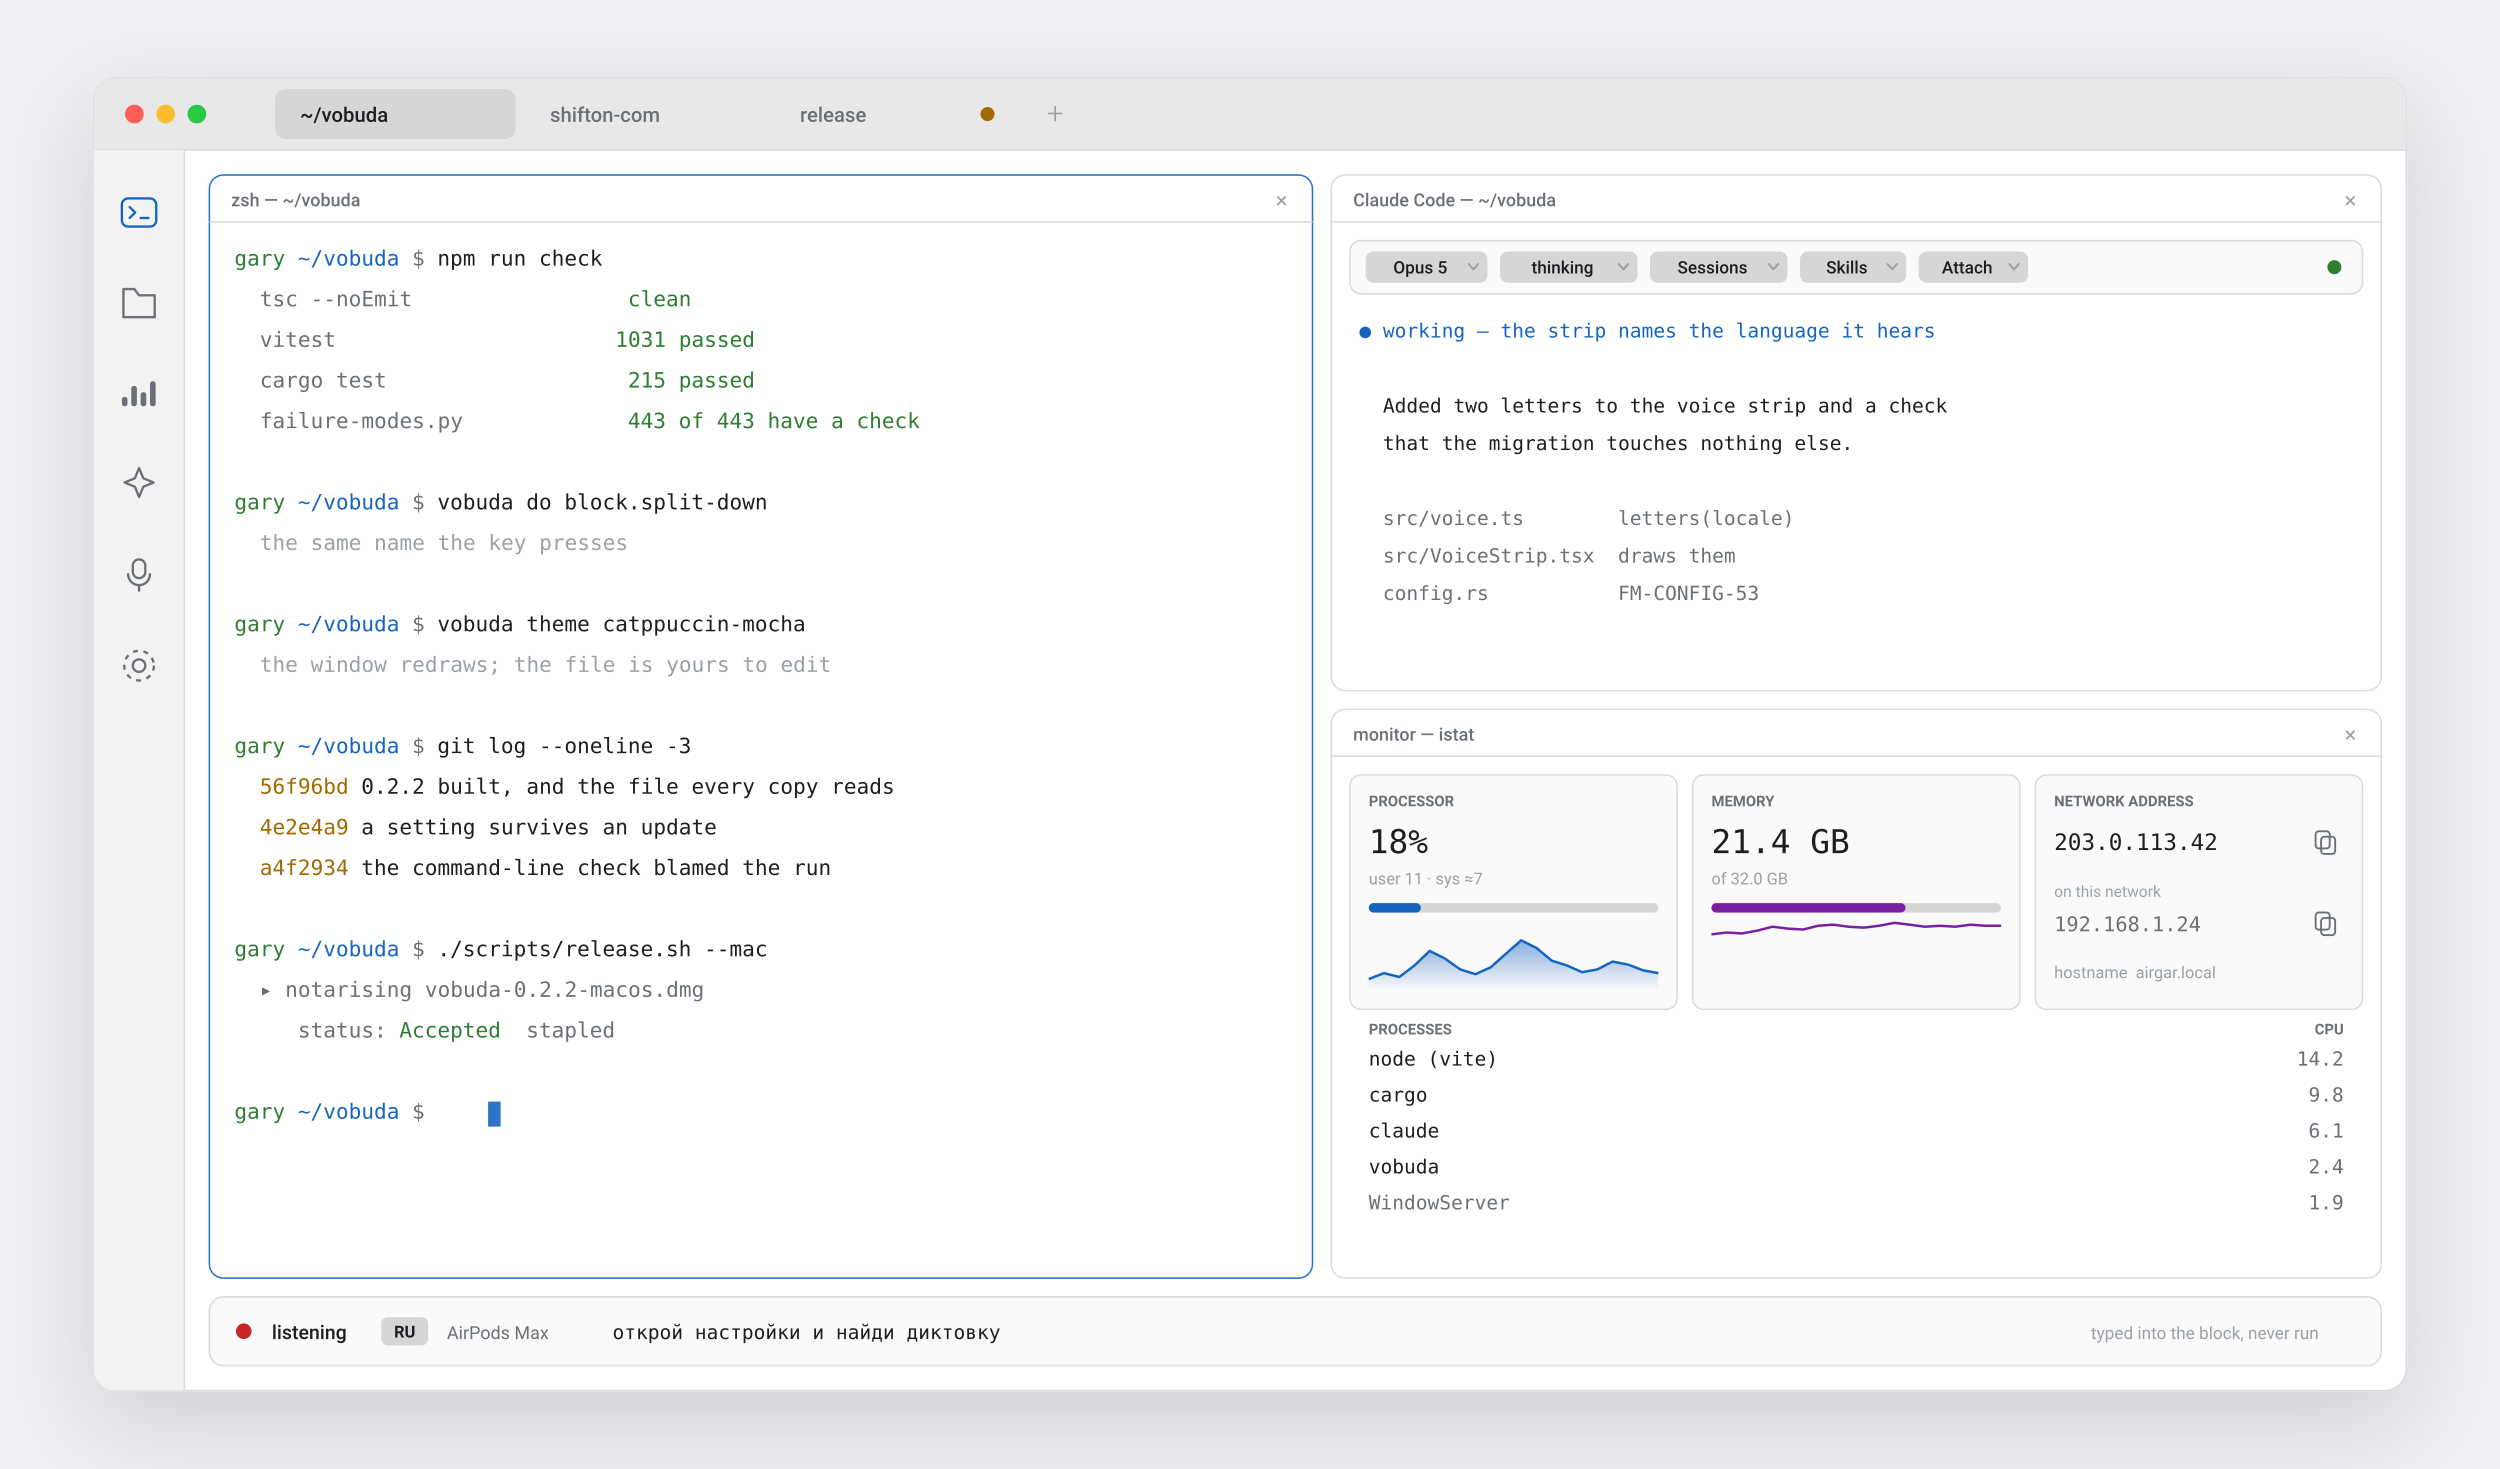
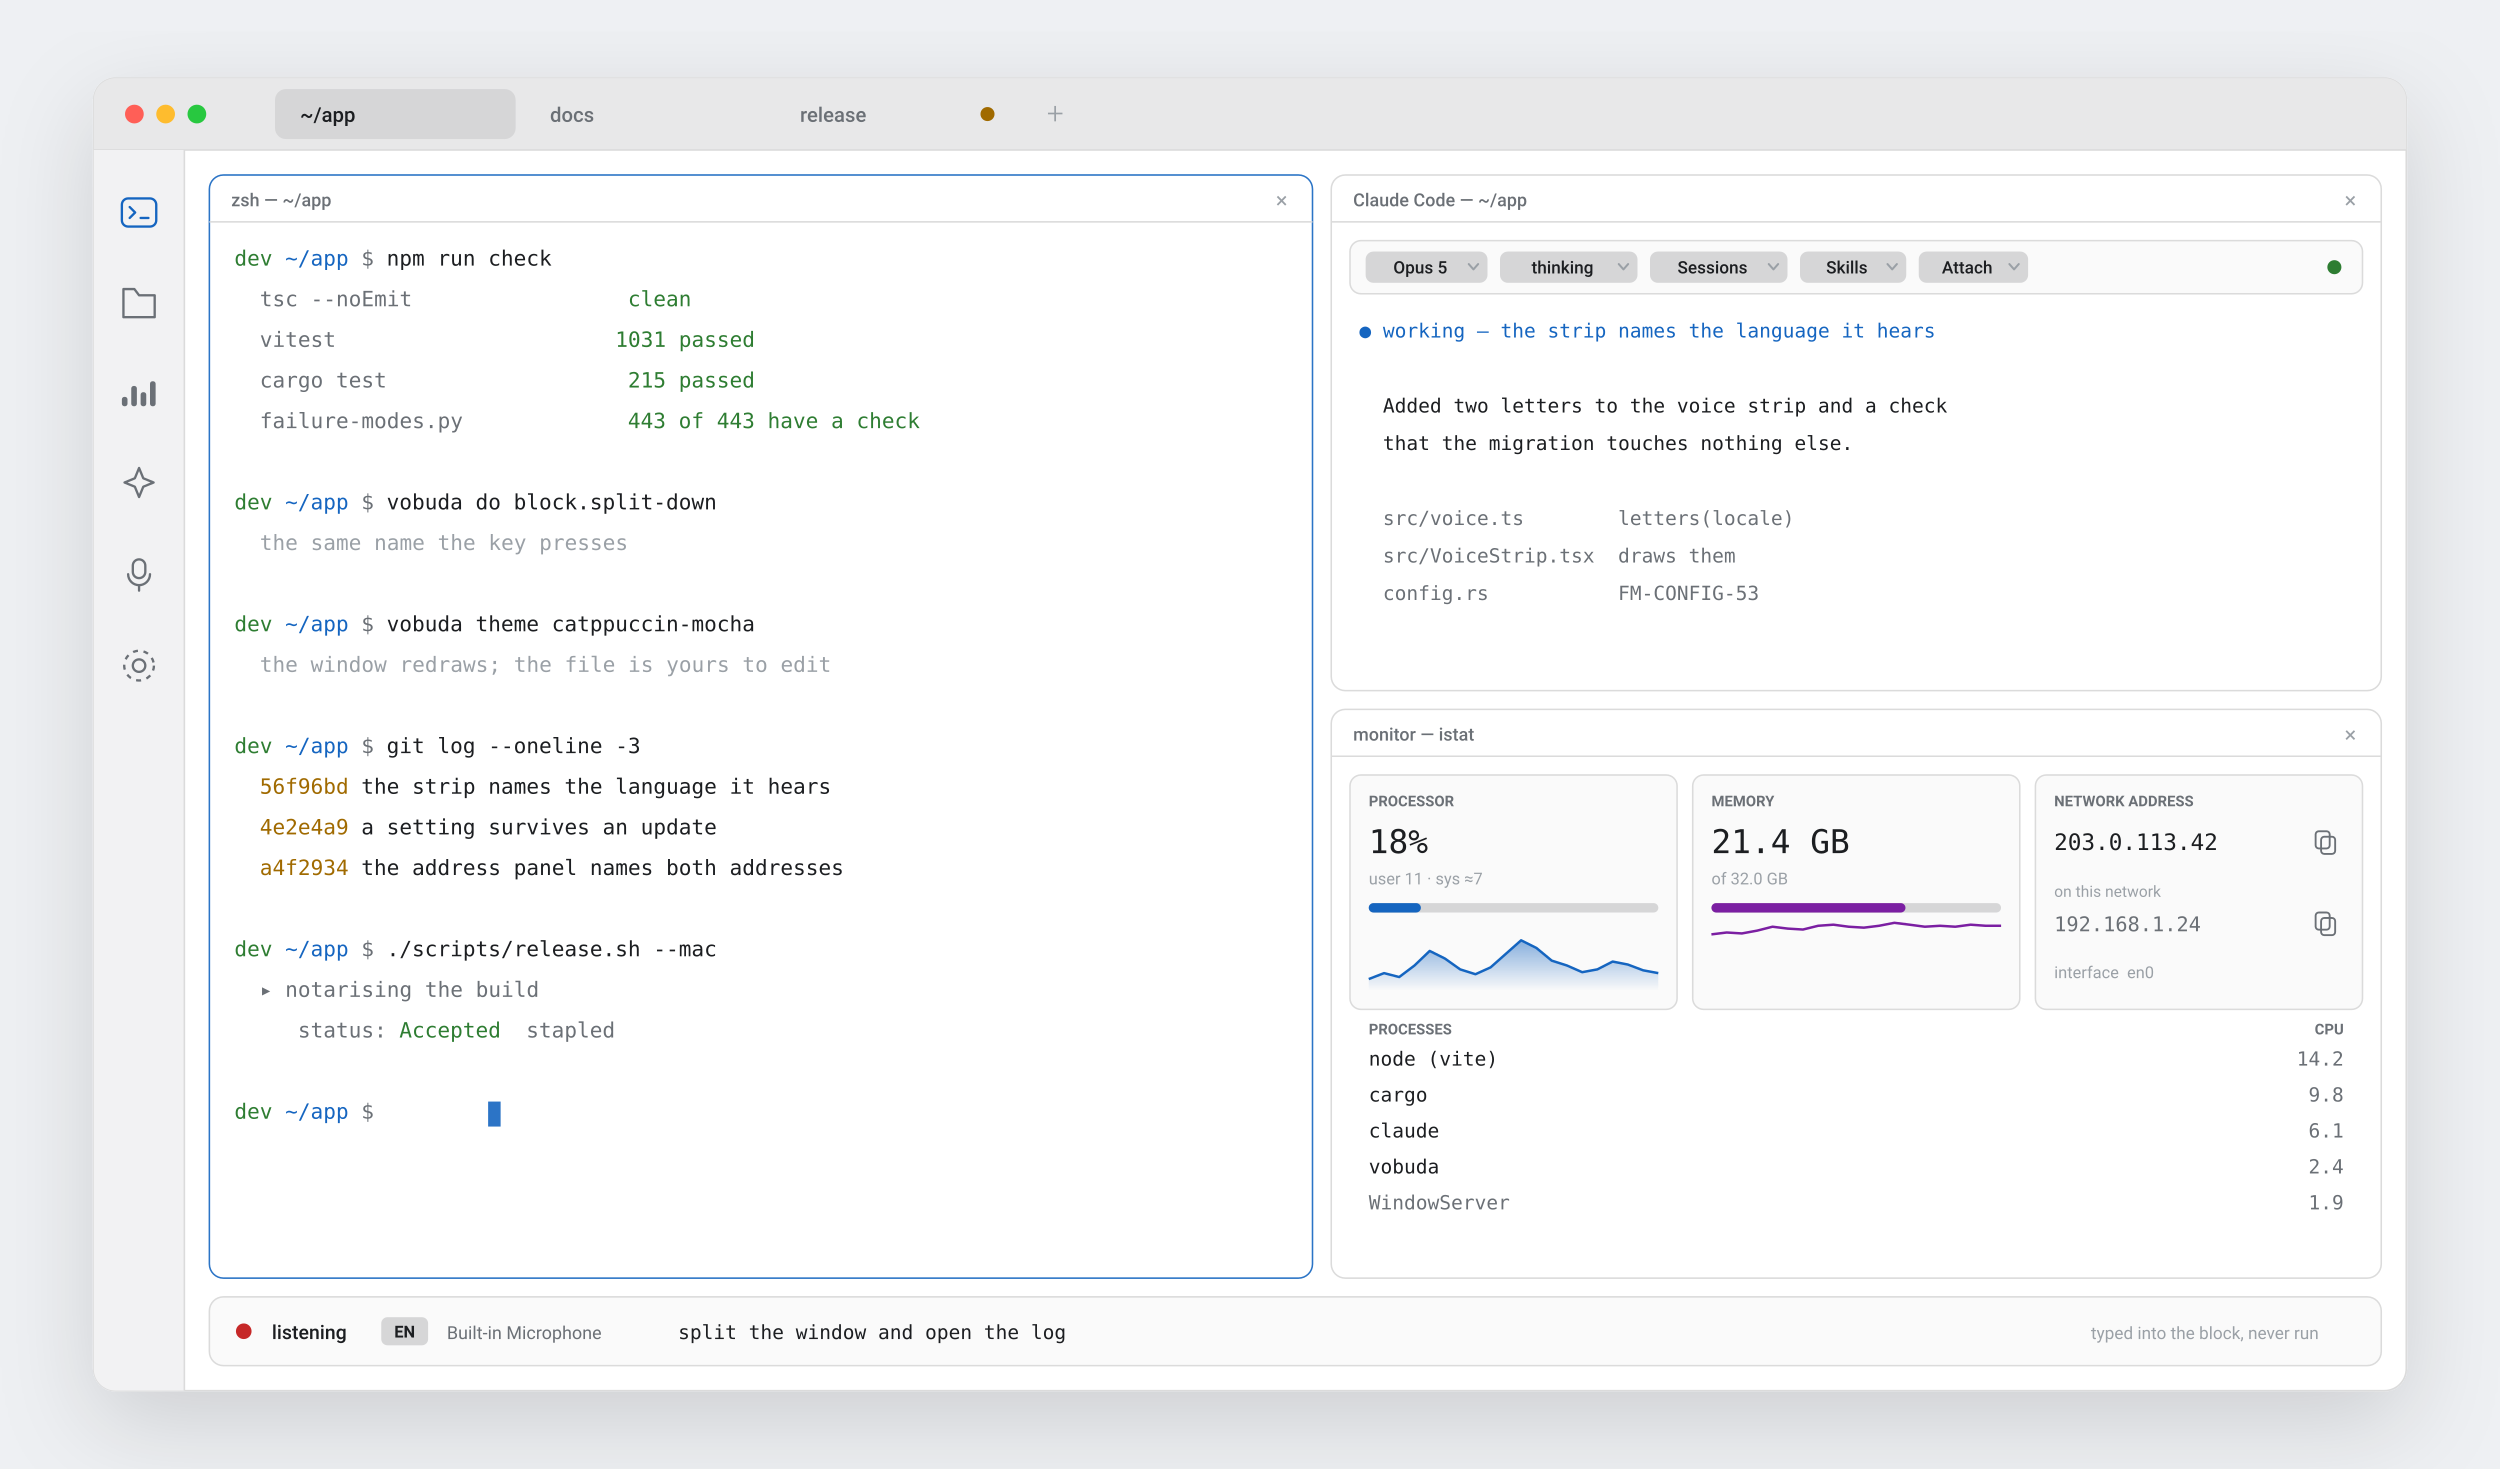
<svg xmlns="http://www.w3.org/2000/svg" width="1600" height="940" viewBox="0 0 1600 940" role="img" aria-label="The vobuda window: tabs, a terminal, an agent block with its control bar, the system monitor, and the dictation strip">
  <defs>
    <filter id="sh" x="-20%" y="-20%" width="140%" height="150%">
      <feDropShadow dx="0" dy="20" stdDeviation="30" flood-color="#000" flood-opacity="0.14" />
    </filter>
    <linearGradient id="spark" x1="0" y1="0" x2="0" y2="1">
      <stop offset="0%" stop-color="#1565c0" stop-opacity="0.5" />
      <stop offset="100%" stop-color="#1565c0" stop-opacity="0" />
    </linearGradient>
    <clipPath id="win">
      <rect x="60" y="50" width="1480" height="840" rx="14" />
    </clipPath>
  </defs>
  <rect width="1600" height="940" fill="#eef0f3" />
  <rect x="60" y="50" width="1480" height="840" rx="14" fill="#ffffff" stroke="#dbdbdb" filter="url(#sh)" />
  <g clip-path="url(#win)">
    <rect x="60" y="50" width="1480" height="46" fill="#e8e8e9" />
    <line x1="60" y1="96" x2="1540" y2="96" stroke="#dbdbdb" />
    <circle cx="86" cy="73" r="6" fill="#ff5f57" />
    <circle cx="106" cy="73" r="6" fill="#febc2e" />
    <circle cx="126" cy="73" r="6" fill="#28c840" />
    <rect x="176" y="57" width="154" height="32" rx="7" fill="#d6d6d7" />
-     <text x="192" y="78" font-family="system-ui, -apple-system, 'Segoe UI', Roboto, sans-serif" font-size="13" font-weight="500" fill="#1c1e21" text-anchor="start" xml:space="preserve">~/vobuda</text>
-     <text x="352" y="78" font-family="system-ui, -apple-system, 'Segoe UI', Roboto, sans-serif" font-size="13" font-weight="500" fill="#6b7076" text-anchor="start" xml:space="preserve">shifton-com</text>
+     <text x="192" y="78" font-family="system-ui, -apple-system, 'Segoe UI', Roboto, sans-serif" font-size="13" font-weight="500" fill="#1c1e21" text-anchor="start" xml:space="preserve">~/app</text>
+     <text x="352" y="78" font-family="system-ui, -apple-system, 'Segoe UI', Roboto, sans-serif" font-size="13" font-weight="500" fill="#6b7076" text-anchor="start" xml:space="preserve">docs</text>
    <text x="512" y="78" font-family="system-ui, -apple-system, 'Segoe UI', Roboto, sans-serif" font-size="13" font-weight="500" fill="#6b7076" text-anchor="start" xml:space="preserve">release</text>
    <circle cx="632" cy="73" r="4.5" fill="#a06a00" />
    <text x="670" y="79" font-family="system-ui, -apple-system, 'Segoe UI', Roboto, sans-serif" font-size="19" font-weight="300" fill="#9aa0a6" text-anchor="start" xml:space="preserve">+</text>
    <rect x="60" y="96" width="58" height="794" fill="#f2f2f3" />
    <line x1="118" y1="96" x2="118" y2="890" stroke="#dbdbdb" />
    <rect x="78" y="127" width="22" height="18" rx="4" fill="none" stroke="#1565c0" stroke-width="1.5" />
    <path d="M83 132.5 l3.5 3.5 -3.5 3.5" fill="none" stroke="#1565c0" stroke-width="1.5" stroke-linecap="round" stroke-linejoin="round" />
    <line x1="90" y1="139.5" x2="95" y2="139.5" stroke="#1565c0" stroke-width="1.5" stroke-linecap="round" />
    <path d="M79 185 h7 l3 4 h10 v14 h-20 z" fill="none" stroke="#6b7076" stroke-width="1.5" stroke-linejoin="round" />
    <rect x="78" y="254" width="3.6" height="6" rx="1.6" fill="#6b7076" />
    <rect x="84" y="247" width="3.6" height="13" rx="1.6" fill="#6b7076" />
    <rect x="90" y="251" width="3.6" height="9" rx="1.6" fill="#6b7076" />
    <rect x="96" y="244" width="3.6" height="16" rx="1.6" fill="#6b7076" />
    <path d="M89 299.5 l2.7 6.6 6.6 2.7 -6.6 2.7 -2.7 6.6 -2.7 -6.6 -6.6 -2.7 6.6 -2.7 z" fill="none" stroke="#6b7076" stroke-width="1.5" stroke-linejoin="round" />
    <rect x="85" y="358" width="8" height="12" rx="4" fill="none" stroke="#6b7076" stroke-width="1.5" />
    <path d="M82 367.5 a7 7 0 0 0 14 0" fill="none" stroke="#6b7076" stroke-width="1.5" stroke-linecap="round" />
    <line x1="89" y1="374.5" x2="89" y2="378" stroke="#6b7076" stroke-width="1.5" stroke-linecap="round" />
    <circle cx="89" cy="426" r="4" fill="none" stroke="#6b7076" stroke-width="1.5" />
    <circle cx="89" cy="426" r="9.5" fill="none" stroke="#6b7076" stroke-width="1.5" stroke-dasharray="3.2 3.6" />
    <rect x="134" y="112" width="706" height="706" rx="9" fill="#ffffff" stroke="#1565c0" stroke-opacity="0.9" />
    <path d="M134 142 h706" stroke="#dbdbdb" />
-     <text x="148" y="132" font-family="system-ui, -apple-system, 'Segoe UI', Roboto, sans-serif" font-size="11.5" font-weight="500" fill="#6b7076" text-anchor="start" xml:space="preserve">zsh — ~/vobuda</text>
+     <text x="148" y="132" font-family="system-ui, -apple-system, 'Segoe UI', Roboto, sans-serif" font-size="11.5" font-weight="500" fill="#6b7076" text-anchor="start" xml:space="preserve">zsh — ~/app</text>
    <text x="824" y="133" font-family="system-ui, -apple-system, 'Segoe UI', Roboto, sans-serif" font-size="14" font-weight="400" fill="#9aa0a6" text-anchor="end" xml:space="preserve">×</text>
-     <text x="150" y="170" font-family="ui-monospace, 'SF Mono', SFMono-Regular, Menlo, Consolas, monospace" font-size="13.5" font-weight="400" fill="#2e7d32" text-anchor="start" xml:space="preserve">gary</text>
-     <text x="182.48" y="170" font-family="ui-monospace, 'SF Mono', SFMono-Regular, Menlo, Consolas, monospace" font-size="13.5" font-weight="400" fill="#1565c0" text-anchor="start" xml:space="preserve"> ~/vobuda </text>
-     <text x="263.68" y="170" font-family="ui-monospace, 'SF Mono', SFMono-Regular, Menlo, Consolas, monospace" font-size="13.5" font-weight="400" fill="#6b7076" text-anchor="start" xml:space="preserve">$ </text>
-     <text x="279.92" y="170" font-family="ui-monospace, 'SF Mono', SFMono-Regular, Menlo, Consolas, monospace" font-size="13.5" font-weight="400" fill="#1c1e21" text-anchor="start" xml:space="preserve">npm run check</text>
+     <text x="150" y="170" font-family="ui-monospace, 'SF Mono', SFMono-Regular, Menlo, Consolas, monospace" font-size="13.5" font-weight="400" fill="#2e7d32" text-anchor="start" xml:space="preserve">dev</text>
+     <text x="174.36" y="170" font-family="ui-monospace, 'SF Mono', SFMono-Regular, Menlo, Consolas, monospace" font-size="13.5" font-weight="400" fill="#1565c0" text-anchor="start" xml:space="preserve"> ~/app </text>
+     <text x="231.2" y="170" font-family="ui-monospace, 'SF Mono', SFMono-Regular, Menlo, Consolas, monospace" font-size="13.5" font-weight="400" fill="#6b7076" text-anchor="start" xml:space="preserve">$ </text>
+     <text x="247.44" y="170" font-family="ui-monospace, 'SF Mono', SFMono-Regular, Menlo, Consolas, monospace" font-size="13.5" font-weight="400" fill="#1c1e21" text-anchor="start" xml:space="preserve">npm run check</text>
    <text x="150" y="196" font-family="ui-monospace, 'SF Mono', SFMono-Regular, Menlo, Consolas, monospace" font-size="13.5" font-weight="400" fill="#6b7076" text-anchor="start" xml:space="preserve">  tsc --noEmit</text>
    <text x="263.68" y="196" font-family="ui-monospace, 'SF Mono', SFMono-Regular, Menlo, Consolas, monospace" font-size="13.5" font-weight="400" fill="#2e7d32" text-anchor="start" xml:space="preserve">                 clean</text>
    <text x="150" y="222" font-family="ui-monospace, 'SF Mono', SFMono-Regular, Menlo, Consolas, monospace" font-size="13.5" font-weight="400" fill="#6b7076" text-anchor="start" xml:space="preserve">  vitest</text>
    <text x="214.96" y="222" font-family="ui-monospace, 'SF Mono', SFMono-Regular, Menlo, Consolas, monospace" font-size="13.5" font-weight="400" fill="#2e7d32" text-anchor="start" xml:space="preserve">                      1031 passed</text>
    <text x="150" y="248" font-family="ui-monospace, 'SF Mono', SFMono-Regular, Menlo, Consolas, monospace" font-size="13.5" font-weight="400" fill="#6b7076" text-anchor="start" xml:space="preserve">  cargo test</text>
    <text x="247.44" y="248" font-family="ui-monospace, 'SF Mono', SFMono-Regular, Menlo, Consolas, monospace" font-size="13.5" font-weight="400" fill="#2e7d32" text-anchor="start" xml:space="preserve">                   215 passed</text>
    <text x="150" y="274" font-family="ui-monospace, 'SF Mono', SFMono-Regular, Menlo, Consolas, monospace" font-size="13.5" font-weight="400" fill="#6b7076" text-anchor="start" xml:space="preserve">  failure-modes.py</text>
    <text x="296.16" y="274" font-family="ui-monospace, 'SF Mono', SFMono-Regular, Menlo, Consolas, monospace" font-size="13.5" font-weight="400" fill="#2e7d32" text-anchor="start" xml:space="preserve">             443 of 443 have a check</text>
    <text x="150" y="300" font-family="ui-monospace, 'SF Mono', SFMono-Regular, Menlo, Consolas, monospace" font-size="13.5" font-weight="400" fill="#1c1e21" text-anchor="start" xml:space="preserve" />
-     <text x="150" y="326" font-family="ui-monospace, 'SF Mono', SFMono-Regular, Menlo, Consolas, monospace" font-size="13.5" font-weight="400" fill="#2e7d32" text-anchor="start" xml:space="preserve">gary</text>
-     <text x="182.48" y="326" font-family="ui-monospace, 'SF Mono', SFMono-Regular, Menlo, Consolas, monospace" font-size="13.5" font-weight="400" fill="#1565c0" text-anchor="start" xml:space="preserve"> ~/vobuda </text>
-     <text x="263.68" y="326" font-family="ui-monospace, 'SF Mono', SFMono-Regular, Menlo, Consolas, monospace" font-size="13.5" font-weight="400" fill="#6b7076" text-anchor="start" xml:space="preserve">$ </text>
-     <text x="279.92" y="326" font-family="ui-monospace, 'SF Mono', SFMono-Regular, Menlo, Consolas, monospace" font-size="13.5" font-weight="400" fill="#1c1e21" text-anchor="start" xml:space="preserve">vobuda do block.split-down</text>
+     <text x="150" y="326" font-family="ui-monospace, 'SF Mono', SFMono-Regular, Menlo, Consolas, monospace" font-size="13.5" font-weight="400" fill="#2e7d32" text-anchor="start" xml:space="preserve">dev</text>
+     <text x="174.36" y="326" font-family="ui-monospace, 'SF Mono', SFMono-Regular, Menlo, Consolas, monospace" font-size="13.5" font-weight="400" fill="#1565c0" text-anchor="start" xml:space="preserve"> ~/app </text>
+     <text x="231.2" y="326" font-family="ui-monospace, 'SF Mono', SFMono-Regular, Menlo, Consolas, monospace" font-size="13.5" font-weight="400" fill="#6b7076" text-anchor="start" xml:space="preserve">$ </text>
+     <text x="247.44" y="326" font-family="ui-monospace, 'SF Mono', SFMono-Regular, Menlo, Consolas, monospace" font-size="13.5" font-weight="400" fill="#1c1e21" text-anchor="start" xml:space="preserve">vobuda do block.split-down</text>
    <text x="150" y="352" font-family="ui-monospace, 'SF Mono', SFMono-Regular, Menlo, Consolas, monospace" font-size="13.5" font-weight="400" fill="#9aa0a6" text-anchor="start" xml:space="preserve">  the same name the key presses</text>
    <text x="150" y="378" font-family="ui-monospace, 'SF Mono', SFMono-Regular, Menlo, Consolas, monospace" font-size="13.5" font-weight="400" fill="#1c1e21" text-anchor="start" xml:space="preserve" />
-     <text x="150" y="404" font-family="ui-monospace, 'SF Mono', SFMono-Regular, Menlo, Consolas, monospace" font-size="13.5" font-weight="400" fill="#2e7d32" text-anchor="start" xml:space="preserve">gary</text>
-     <text x="182.48" y="404" font-family="ui-monospace, 'SF Mono', SFMono-Regular, Menlo, Consolas, monospace" font-size="13.5" font-weight="400" fill="#1565c0" text-anchor="start" xml:space="preserve"> ~/vobuda </text>
-     <text x="263.68" y="404" font-family="ui-monospace, 'SF Mono', SFMono-Regular, Menlo, Consolas, monospace" font-size="13.5" font-weight="400" fill="#6b7076" text-anchor="start" xml:space="preserve">$ </text>
-     <text x="279.92" y="404" font-family="ui-monospace, 'SF Mono', SFMono-Regular, Menlo, Consolas, monospace" font-size="13.5" font-weight="400" fill="#1c1e21" text-anchor="start" xml:space="preserve">vobuda theme catppuccin-mocha</text>
+     <text x="150" y="404" font-family="ui-monospace, 'SF Mono', SFMono-Regular, Menlo, Consolas, monospace" font-size="13.5" font-weight="400" fill="#2e7d32" text-anchor="start" xml:space="preserve">dev</text>
+     <text x="174.36" y="404" font-family="ui-monospace, 'SF Mono', SFMono-Regular, Menlo, Consolas, monospace" font-size="13.5" font-weight="400" fill="#1565c0" text-anchor="start" xml:space="preserve"> ~/app </text>
+     <text x="231.2" y="404" font-family="ui-monospace, 'SF Mono', SFMono-Regular, Menlo, Consolas, monospace" font-size="13.5" font-weight="400" fill="#6b7076" text-anchor="start" xml:space="preserve">$ </text>
+     <text x="247.44" y="404" font-family="ui-monospace, 'SF Mono', SFMono-Regular, Menlo, Consolas, monospace" font-size="13.5" font-weight="400" fill="#1c1e21" text-anchor="start" xml:space="preserve">vobuda theme catppuccin-mocha</text>
    <text x="150" y="430" font-family="ui-monospace, 'SF Mono', SFMono-Regular, Menlo, Consolas, monospace" font-size="13.5" font-weight="400" fill="#9aa0a6" text-anchor="start" xml:space="preserve">  the window redraws; the file is yours to edit</text>
    <text x="150" y="456" font-family="ui-monospace, 'SF Mono', SFMono-Regular, Menlo, Consolas, monospace" font-size="13.5" font-weight="400" fill="#1c1e21" text-anchor="start" xml:space="preserve" />
-     <text x="150" y="482" font-family="ui-monospace, 'SF Mono', SFMono-Regular, Menlo, Consolas, monospace" font-size="13.5" font-weight="400" fill="#2e7d32" text-anchor="start" xml:space="preserve">gary</text>
-     <text x="182.48" y="482" font-family="ui-monospace, 'SF Mono', SFMono-Regular, Menlo, Consolas, monospace" font-size="13.5" font-weight="400" fill="#1565c0" text-anchor="start" xml:space="preserve"> ~/vobuda </text>
-     <text x="263.68" y="482" font-family="ui-monospace, 'SF Mono', SFMono-Regular, Menlo, Consolas, monospace" font-size="13.5" font-weight="400" fill="#6b7076" text-anchor="start" xml:space="preserve">$ </text>
-     <text x="279.92" y="482" font-family="ui-monospace, 'SF Mono', SFMono-Regular, Menlo, Consolas, monospace" font-size="13.5" font-weight="400" fill="#1c1e21" text-anchor="start" xml:space="preserve">git log --oneline -3</text>
+     <text x="150" y="482" font-family="ui-monospace, 'SF Mono', SFMono-Regular, Menlo, Consolas, monospace" font-size="13.5" font-weight="400" fill="#2e7d32" text-anchor="start" xml:space="preserve">dev</text>
+     <text x="174.36" y="482" font-family="ui-monospace, 'SF Mono', SFMono-Regular, Menlo, Consolas, monospace" font-size="13.5" font-weight="400" fill="#1565c0" text-anchor="start" xml:space="preserve"> ~/app </text>
+     <text x="231.2" y="482" font-family="ui-monospace, 'SF Mono', SFMono-Regular, Menlo, Consolas, monospace" font-size="13.5" font-weight="400" fill="#6b7076" text-anchor="start" xml:space="preserve">$ </text>
+     <text x="247.44" y="482" font-family="ui-monospace, 'SF Mono', SFMono-Regular, Menlo, Consolas, monospace" font-size="13.5" font-weight="400" fill="#1c1e21" text-anchor="start" xml:space="preserve">git log --oneline -3</text>
    <text x="150" y="508" font-family="ui-monospace, 'SF Mono', SFMono-Regular, Menlo, Consolas, monospace" font-size="13.5" font-weight="400" fill="#a06a00" text-anchor="start" xml:space="preserve">  56f96bd</text>
-     <text x="223.08" y="508" font-family="ui-monospace, 'SF Mono', SFMono-Regular, Menlo, Consolas, monospace" font-size="13.5" font-weight="400" fill="#1c1e21" text-anchor="start" xml:space="preserve"> 0.2.2 built, and the file every copy reads</text>
+     <text x="223.08" y="508" font-family="ui-monospace, 'SF Mono', SFMono-Regular, Menlo, Consolas, monospace" font-size="13.5" font-weight="400" fill="#1c1e21" text-anchor="start" xml:space="preserve"> the strip names the language it hears</text>
    <text x="150" y="534" font-family="ui-monospace, 'SF Mono', SFMono-Regular, Menlo, Consolas, monospace" font-size="13.5" font-weight="400" fill="#a06a00" text-anchor="start" xml:space="preserve">  4e2e4a9</text>
    <text x="223.08" y="534" font-family="ui-monospace, 'SF Mono', SFMono-Regular, Menlo, Consolas, monospace" font-size="13.5" font-weight="400" fill="#1c1e21" text-anchor="start" xml:space="preserve"> a setting survives an update</text>
    <text x="150" y="560" font-family="ui-monospace, 'SF Mono', SFMono-Regular, Menlo, Consolas, monospace" font-size="13.5" font-weight="400" fill="#a06a00" text-anchor="start" xml:space="preserve">  a4f2934</text>
-     <text x="223.08" y="560" font-family="ui-monospace, 'SF Mono', SFMono-Regular, Menlo, Consolas, monospace" font-size="13.5" font-weight="400" fill="#1c1e21" text-anchor="start" xml:space="preserve"> the command-line check blamed the run</text>
+     <text x="223.08" y="560" font-family="ui-monospace, 'SF Mono', SFMono-Regular, Menlo, Consolas, monospace" font-size="13.5" font-weight="400" fill="#1c1e21" text-anchor="start" xml:space="preserve"> the address panel names both addresses</text>
    <text x="150" y="586" font-family="ui-monospace, 'SF Mono', SFMono-Regular, Menlo, Consolas, monospace" font-size="13.5" font-weight="400" fill="#1c1e21" text-anchor="start" xml:space="preserve" />
-     <text x="150" y="612" font-family="ui-monospace, 'SF Mono', SFMono-Regular, Menlo, Consolas, monospace" font-size="13.5" font-weight="400" fill="#2e7d32" text-anchor="start" xml:space="preserve">gary</text>
-     <text x="182.48" y="612" font-family="ui-monospace, 'SF Mono', SFMono-Regular, Menlo, Consolas, monospace" font-size="13.5" font-weight="400" fill="#1565c0" text-anchor="start" xml:space="preserve"> ~/vobuda </text>
-     <text x="263.68" y="612" font-family="ui-monospace, 'SF Mono', SFMono-Regular, Menlo, Consolas, monospace" font-size="13.5" font-weight="400" fill="#6b7076" text-anchor="start" xml:space="preserve">$ </text>
-     <text x="279.92" y="612" font-family="ui-monospace, 'SF Mono', SFMono-Regular, Menlo, Consolas, monospace" font-size="13.5" font-weight="400" fill="#1c1e21" text-anchor="start" xml:space="preserve">./scripts/release.sh --mac</text>
-     <text x="150" y="638" font-family="ui-monospace, 'SF Mono', SFMono-Regular, Menlo, Consolas, monospace" font-size="13.5" font-weight="400" fill="#6b7076" text-anchor="start" xml:space="preserve">  ▸ notarising vobuda-0.2.2-macos.dmg</text>
+     <text x="150" y="612" font-family="ui-monospace, 'SF Mono', SFMono-Regular, Menlo, Consolas, monospace" font-size="13.5" font-weight="400" fill="#2e7d32" text-anchor="start" xml:space="preserve">dev</text>
+     <text x="174.36" y="612" font-family="ui-monospace, 'SF Mono', SFMono-Regular, Menlo, Consolas, monospace" font-size="13.5" font-weight="400" fill="#1565c0" text-anchor="start" xml:space="preserve"> ~/app </text>
+     <text x="231.2" y="612" font-family="ui-monospace, 'SF Mono', SFMono-Regular, Menlo, Consolas, monospace" font-size="13.5" font-weight="400" fill="#6b7076" text-anchor="start" xml:space="preserve">$ </text>
+     <text x="247.44" y="612" font-family="ui-monospace, 'SF Mono', SFMono-Regular, Menlo, Consolas, monospace" font-size="13.5" font-weight="400" fill="#1c1e21" text-anchor="start" xml:space="preserve">./scripts/release.sh --mac</text>
+     <text x="150" y="638" font-family="ui-monospace, 'SF Mono', SFMono-Regular, Menlo, Consolas, monospace" font-size="13.5" font-weight="400" fill="#6b7076" text-anchor="start" xml:space="preserve">  ▸ notarising the build</text>
    <text x="150" y="664" font-family="ui-monospace, 'SF Mono', SFMono-Regular, Menlo, Consolas, monospace" font-size="13.5" font-weight="400" fill="#6b7076" text-anchor="start" xml:space="preserve">     status: </text>
    <text x="255.56" y="664" font-family="ui-monospace, 'SF Mono', SFMono-Regular, Menlo, Consolas, monospace" font-size="13.5" font-weight="400" fill="#2e7d32" text-anchor="start" xml:space="preserve">Accepted</text>
    <text x="320.52" y="664" font-family="ui-monospace, 'SF Mono', SFMono-Regular, Menlo, Consolas, monospace" font-size="13.5" font-weight="400" fill="#6b7076" text-anchor="start" xml:space="preserve">  stapled</text>
    <text x="150" y="690" font-family="ui-monospace, 'SF Mono', SFMono-Regular, Menlo, Consolas, monospace" font-size="13.5" font-weight="400" fill="#1c1e21" text-anchor="start" xml:space="preserve" />
-     <text x="150" y="716" font-family="ui-monospace, 'SF Mono', SFMono-Regular, Menlo, Consolas, monospace" font-size="13.5" font-weight="400" fill="#2e7d32" text-anchor="start" xml:space="preserve">gary</text>
-     <text x="182.48" y="716" font-family="ui-monospace, 'SF Mono', SFMono-Regular, Menlo, Consolas, monospace" font-size="13.5" font-weight="400" fill="#1565c0" text-anchor="start" xml:space="preserve"> ~/vobuda </text>
-     <text x="263.68" y="716" font-family="ui-monospace, 'SF Mono', SFMono-Regular, Menlo, Consolas, monospace" font-size="13.5" font-weight="400" fill="#6b7076" text-anchor="start" xml:space="preserve">$ </text>
+     <text x="150" y="716" font-family="ui-monospace, 'SF Mono', SFMono-Regular, Menlo, Consolas, monospace" font-size="13.5" font-weight="400" fill="#2e7d32" text-anchor="start" xml:space="preserve">dev</text>
+     <text x="174.36" y="716" font-family="ui-monospace, 'SF Mono', SFMono-Regular, Menlo, Consolas, monospace" font-size="13.5" font-weight="400" fill="#1565c0" text-anchor="start" xml:space="preserve"> ~/app </text>
+     <text x="231.2" y="716" font-family="ui-monospace, 'SF Mono', SFMono-Regular, Menlo, Consolas, monospace" font-size="13.5" font-weight="400" fill="#6b7076" text-anchor="start" xml:space="preserve">$ </text>
    <rect x="312.4" y="705" width="8" height="16" fill="#1565c0" opacity="0.9" />
    <rect x="852" y="112" width="672" height="330" rx="9" fill="#ffffff" stroke="#dbdbdb" stroke-opacity="1" />
    <path d="M852 142 h672" stroke="#dbdbdb" />
-     <text x="866" y="132" font-family="system-ui, -apple-system, 'Segoe UI', Roboto, sans-serif" font-size="11.5" font-weight="500" fill="#6b7076" text-anchor="start" xml:space="preserve">Claude Code — ~/vobuda</text>
+     <text x="866" y="132" font-family="system-ui, -apple-system, 'Segoe UI', Roboto, sans-serif" font-size="11.5" font-weight="500" fill="#6b7076" text-anchor="start" xml:space="preserve">Claude Code — ~/app</text>
    <text x="1508" y="133" font-family="system-ui, -apple-system, 'Segoe UI', Roboto, sans-serif" font-size="14" font-weight="400" fill="#9aa0a6" text-anchor="end" xml:space="preserve">×</text>
    <rect x="864" y="154" width="648" height="34" rx="7" fill="#fafafa" stroke="#dbdbdb" />
    <rect x="874" y="161" width="78" height="20" rx="5" fill="#d6d6d7" />
    <text x="909.0" y="175" font-family="system-ui, -apple-system, 'Segoe UI', Roboto, sans-serif" font-size="11" font-weight="500" fill="#1c1e21" text-anchor="middle" xml:space="preserve">Opus 5</text>
    <path d="M940 169 l3 3.4 3 -3.4" fill="none" stroke="#9aa0a6" stroke-width="1.3" stroke-linecap="round" stroke-linejoin="round" />
    <rect x="960" y="161" width="88" height="20" rx="5" fill="#d6d6d7" />
    <text x="1000.0" y="175" font-family="system-ui, -apple-system, 'Segoe UI', Roboto, sans-serif" font-size="11" font-weight="500" fill="#1c1e21" text-anchor="middle" xml:space="preserve">thinking</text>
    <path d="M1036 169 l3 3.4 3 -3.4" fill="none" stroke="#9aa0a6" stroke-width="1.3" stroke-linecap="round" stroke-linejoin="round" />
    <rect x="1056" y="161" width="88" height="20" rx="5" fill="#d6d6d7" />
    <text x="1096.0" y="175" font-family="system-ui, -apple-system, 'Segoe UI', Roboto, sans-serif" font-size="11" font-weight="500" fill="#1c1e21" text-anchor="middle" xml:space="preserve">Sessions</text>
    <path d="M1132 169 l3 3.4 3 -3.4" fill="none" stroke="#9aa0a6" stroke-width="1.3" stroke-linecap="round" stroke-linejoin="round" />
    <rect x="1152" y="161" width="68" height="20" rx="5" fill="#d6d6d7" />
    <text x="1182.0" y="175" font-family="system-ui, -apple-system, 'Segoe UI', Roboto, sans-serif" font-size="11" font-weight="500" fill="#1c1e21" text-anchor="middle" xml:space="preserve">Skills</text>
    <path d="M1208 169 l3 3.4 3 -3.4" fill="none" stroke="#9aa0a6" stroke-width="1.3" stroke-linecap="round" stroke-linejoin="round" />
    <rect x="1228" y="161" width="70" height="20" rx="5" fill="#d6d6d7" />
    <text x="1259.0" y="175" font-family="system-ui, -apple-system, 'Segoe UI', Roboto, sans-serif" font-size="11" font-weight="500" fill="#1c1e21" text-anchor="middle" xml:space="preserve">Attach</text>
    <path d="M1286 169 l3 3.4 3 -3.4" fill="none" stroke="#9aa0a6" stroke-width="1.3" stroke-linecap="round" stroke-linejoin="round" />
    <circle cx="1494" cy="171" r="4.5" fill="#2e7d32" />
    <text x="870" y="216" font-family="ui-monospace, 'SF Mono', SFMono-Regular, Menlo, Consolas, monospace" font-size="12.5" font-weight="400" fill="#1565c0" text-anchor="start" xml:space="preserve">● working — the strip names the language it hears</text>
    <text x="870" y="240" font-family="ui-monospace, 'SF Mono', SFMono-Regular, Menlo, Consolas, monospace" font-size="12.5" font-weight="400" fill="#1c1e21" text-anchor="start" xml:space="preserve" />
    <text x="870" y="264" font-family="ui-monospace, 'SF Mono', SFMono-Regular, Menlo, Consolas, monospace" font-size="12.5" font-weight="400" fill="#1c1e21" text-anchor="start" xml:space="preserve">  Added two letters to the voice strip and a check</text>
    <text x="870" y="288" font-family="ui-monospace, 'SF Mono', SFMono-Regular, Menlo, Consolas, monospace" font-size="12.5" font-weight="400" fill="#1c1e21" text-anchor="start" xml:space="preserve">  that the migration touches nothing else.</text>
    <text x="870" y="312" font-family="ui-monospace, 'SF Mono', SFMono-Regular, Menlo, Consolas, monospace" font-size="12.5" font-weight="400" fill="#1c1e21" text-anchor="start" xml:space="preserve" />
    <text x="870" y="336" font-family="ui-monospace, 'SF Mono', SFMono-Regular, Menlo, Consolas, monospace" font-size="12.5" font-weight="400" fill="#6b7076" text-anchor="start" xml:space="preserve">  src/voice.ts        letters(locale)</text>
    <text x="870" y="360" font-family="ui-monospace, 'SF Mono', SFMono-Regular, Menlo, Consolas, monospace" font-size="12.5" font-weight="400" fill="#6b7076" text-anchor="start" xml:space="preserve">  src/VoiceStrip.tsx  draws them</text>
    <text x="870" y="384" font-family="ui-monospace, 'SF Mono', SFMono-Regular, Menlo, Consolas, monospace" font-size="12.5" font-weight="400" fill="#6b7076" text-anchor="start" xml:space="preserve">  config.rs           FM-CONFIG-53</text>
    <rect x="852" y="454" width="672" height="364" rx="9" fill="#ffffff" stroke="#dbdbdb" stroke-opacity="1" />
    <path d="M852 484 h672" stroke="#dbdbdb" />
    <text x="866" y="474" font-family="system-ui, -apple-system, 'Segoe UI', Roboto, sans-serif" font-size="11.5" font-weight="500" fill="#6b7076" text-anchor="start" xml:space="preserve">monitor — istat</text>
    <text x="1508" y="475" font-family="system-ui, -apple-system, 'Segoe UI', Roboto, sans-serif" font-size="14" font-weight="400" fill="#9aa0a6" text-anchor="end" xml:space="preserve">×</text>
    <rect x="864.0" y="496" width="209.333" height="150" rx="7" fill="#fafafa" stroke="#dbdbdb" />
    <text x="876.0" y="516" font-family="system-ui, -apple-system, 'Segoe UI', Roboto, sans-serif" font-size="9.5" font-weight="600" fill="#6b7076" text-anchor="start" xml:space="preserve">PROCESSOR</text>
    <text x="876.0" y="546" font-family="ui-monospace, 'SF Mono', SFMono-Regular, Menlo, Consolas, monospace" font-size="21" font-weight="500" fill="#1c1e21" text-anchor="start" xml:space="preserve">18%</text>
    <text x="876.0" y="566" font-family="system-ui, -apple-system, 'Segoe UI', Roboto, sans-serif" font-size="10.5" font-weight="400" fill="#9aa0a6" text-anchor="start" xml:space="preserve">user 11 · sys ≈7</text>
    <rect x="876.0" y="578" width="185.333" height="6" rx="3" fill="#d6d6d7" />
    <rect x="876.0" y="578" width="33.36" height="6" rx="3" fill="#1565c0" />
    <path d="M876.0 626.6 L885.8 622.8 L895.5 625.3 L905.3 617.9 L915.0 608.6 L924.8 613.5 L934.5 620.4 L944.3 623.5 L954.0 619.1 L963.8 610.4 L973.5 601.8 L983.3 606.7 L993.1 614.8 L1002.8 617.9 L1012.6 622.2 L1022.3 620.4 L1032.1 615.4 L1041.8 617.3 L1051.6 621.0 L1061.3 622.8" fill="none" stroke="#1565c0" stroke-width="1.6" stroke-linejoin="round" />
    <path d="M876.0 626.6 L885.8 622.8 L895.5 625.3 L905.3 617.9 L915.0 608.6 L924.8 613.5 L934.5 620.4 L944.3 623.5 L954.0 619.1 L963.8 610.4 L973.5 601.8 L983.3 606.7 L993.1 614.8 L1002.8 617.9 L1012.6 622.2 L1022.3 620.4 L1032.1 615.4 L1041.8 617.3 L1051.6 621.0 L1061.3 622.8 L1061.3 634 L876.0 634 Z" fill="url(#spark)" />
    <rect x="1083.333" y="496" width="209.333" height="150" rx="7" fill="#fafafa" stroke="#dbdbdb" />
    <text x="1095.333" y="516" font-family="system-ui, -apple-system, 'Segoe UI', Roboto, sans-serif" font-size="9.5" font-weight="600" fill="#6b7076" text-anchor="start" xml:space="preserve">MEMORY</text>
    <text x="1095.333" y="546" font-family="ui-monospace, 'SF Mono', SFMono-Regular, Menlo, Consolas, monospace" font-size="21" font-weight="500" fill="#1c1e21" text-anchor="start" xml:space="preserve">21.4 GB</text>
    <text x="1095.333" y="566" font-family="system-ui, -apple-system, 'Segoe UI', Roboto, sans-serif" font-size="10.5" font-weight="400" fill="#9aa0a6" text-anchor="start" xml:space="preserve">of 32.0 GB</text>
    <rect x="1095.333" y="578" width="185.333" height="6" rx="3" fill="#d6d6d7" />
    <rect x="1095.333" y="578" width="124.173" height="6" rx="3" fill="#7b1fa2" />
    <path d="M1095.3 598.0 L1105.1 596.8 L1114.8 597.4 L1124.6 595.6 L1134.4 593.1 L1144.1 594.3 L1153.9 594.9 L1163.6 592.5 L1173.4 591.8 L1183.1 593.1 L1192.9 593.7 L1202.6 592.5 L1212.4 590.6 L1222.1 591.8 L1231.9 593.1 L1241.6 592.5 L1251.4 593.1 L1261.2 591.8 L1270.9 592.5 L1280.7 592.5" fill="none" stroke="#7b1fa2" stroke-width="1.6" stroke-linejoin="round" />
    <rect x="1302.667" y="496" width="209.333" height="150" rx="7" fill="#fafafa" stroke="#dbdbdb" />
    <text x="1314.667" y="516" font-family="system-ui, -apple-system, 'Segoe UI', Roboto, sans-serif" font-size="9.5" font-weight="600" fill="#6b7076" text-anchor="start" xml:space="preserve">NETWORK ADDRESS</text>
    <text x="1314.667" y="544" font-family="ui-monospace, 'SF Mono', SFMono-Regular, Menlo, Consolas, monospace" font-size="14.5" font-weight="500" fill="#1c1e21" text-anchor="start" xml:space="preserve">203.0.113.42</text>
    <rect x="1482.0" y="532" width="9" height="11" rx="2" fill="none" stroke="#6b7076" stroke-width="1.2" />
    <rect x="1485.5" y="535.5" width="9" height="11" rx="2" fill="none" stroke="#6b7076" stroke-width="1.2" />
    <text x="1314.667" y="574" font-family="system-ui, -apple-system, 'Segoe UI', Roboto, sans-serif" font-size="10" font-weight="400" fill="#9aa0a6" text-anchor="start" xml:space="preserve">on this network</text>
    <text x="1314.667" y="596" font-family="ui-monospace, 'SF Mono', SFMono-Regular, Menlo, Consolas, monospace" font-size="13" font-weight="400" fill="#6b7076" text-anchor="start" xml:space="preserve">192.168.1.24</text>
    <rect x="1482.0" y="584" width="9" height="11" rx="2" fill="none" stroke="#6b7076" stroke-width="1.2" />
    <rect x="1485.5" y="587.5" width="9" height="11" rx="2" fill="none" stroke="#6b7076" stroke-width="1.2" />
-     <text x="1314.667" y="626" font-family="system-ui, -apple-system, 'Segoe UI', Roboto, sans-serif" font-size="10.5" font-weight="400" fill="#9aa0a6" text-anchor="start" xml:space="preserve">hostname  airgar.local</text>
+     <text x="1314.667" y="626" font-family="system-ui, -apple-system, 'Segoe UI', Roboto, sans-serif" font-size="10.5" font-weight="400" fill="#9aa0a6" text-anchor="start" xml:space="preserve">interface  en0</text>
    <text x="876" y="662" font-family="system-ui, -apple-system, 'Segoe UI', Roboto, sans-serif" font-size="9.5" font-weight="600" fill="#6b7076" text-anchor="start" xml:space="preserve">PROCESSES</text>
    <text x="1500" y="662" font-family="system-ui, -apple-system, 'Segoe UI', Roboto, sans-serif" font-size="9.5" font-weight="600" fill="#6b7076" text-anchor="end" xml:space="preserve">CPU</text>
    <text x="876" y="682" font-family="ui-monospace, 'SF Mono', SFMono-Regular, Menlo, Consolas, monospace" font-size="12.5" font-weight="400" fill="#1c1e21" text-anchor="start" xml:space="preserve">node (vite)</text>
    <text x="1500" y="682" font-family="ui-monospace, 'SF Mono', SFMono-Regular, Menlo, Consolas, monospace" font-size="12.5" font-weight="400" fill="#6b7076" text-anchor="end" xml:space="preserve">14.2</text>
    <text x="876" y="705" font-family="ui-monospace, 'SF Mono', SFMono-Regular, Menlo, Consolas, monospace" font-size="12.5" font-weight="400" fill="#1c1e21" text-anchor="start" xml:space="preserve">cargo</text>
    <text x="1500" y="705" font-family="ui-monospace, 'SF Mono', SFMono-Regular, Menlo, Consolas, monospace" font-size="12.5" font-weight="400" fill="#6b7076" text-anchor="end" xml:space="preserve">9.8</text>
    <text x="876" y="728" font-family="ui-monospace, 'SF Mono', SFMono-Regular, Menlo, Consolas, monospace" font-size="12.5" font-weight="400" fill="#1c1e21" text-anchor="start" xml:space="preserve">claude</text>
    <text x="1500" y="728" font-family="ui-monospace, 'SF Mono', SFMono-Regular, Menlo, Consolas, monospace" font-size="12.5" font-weight="400" fill="#6b7076" text-anchor="end" xml:space="preserve">6.1</text>
    <text x="876" y="751" font-family="ui-monospace, 'SF Mono', SFMono-Regular, Menlo, Consolas, monospace" font-size="12.5" font-weight="400" fill="#1c1e21" text-anchor="start" xml:space="preserve">vobuda</text>
    <text x="1500" y="751" font-family="ui-monospace, 'SF Mono', SFMono-Regular, Menlo, Consolas, monospace" font-size="12.5" font-weight="400" fill="#6b7076" text-anchor="end" xml:space="preserve">2.4</text>
    <text x="876" y="774" font-family="ui-monospace, 'SF Mono', SFMono-Regular, Menlo, Consolas, monospace" font-size="12.5" font-weight="400" fill="#6b7076" text-anchor="start" xml:space="preserve">WindowServer</text>
    <text x="1500" y="774" font-family="ui-monospace, 'SF Mono', SFMono-Regular, Menlo, Consolas, monospace" font-size="12.5" font-weight="400" fill="#6b7076" text-anchor="end" xml:space="preserve">1.9</text>
    <rect x="134" y="830" width="1390" height="44" rx="9" fill="#fafafa" stroke="#dbdbdb" />
    <circle cx="156" cy="852" r="5" fill="#c62828" />
    <text x="174" y="857" font-family="system-ui, -apple-system, 'Segoe UI', Roboto, sans-serif" font-size="12.5" font-weight="500" fill="#1c1e21" text-anchor="start" xml:space="preserve">listening</text>
    <rect x="244" y="843" width="30" height="18" rx="4" fill="#d6d6d7" />
-     <text x="259" y="856" font-family="system-ui, -apple-system, 'Segoe UI', Roboto, sans-serif" font-size="10.5" font-weight="600" fill="#1c1e21" text-anchor="middle" xml:space="preserve">RU</text>
-     <text x="286" y="857" font-family="system-ui, -apple-system, 'Segoe UI', Roboto, sans-serif" font-size="11.5" font-weight="400" fill="#6b7076" text-anchor="start" xml:space="preserve">AirPods Max</text>
-     <text x="392" y="857" font-family="ui-monospace, 'SF Mono', SFMono-Regular, Menlo, Consolas, monospace" font-size="12.5" font-weight="400" fill="#1c1e21" text-anchor="start" xml:space="preserve">открой настройки и найди диктовку</text>
+     <text x="259" y="856" font-family="system-ui, -apple-system, 'Segoe UI', Roboto, sans-serif" font-size="10.5" font-weight="600" fill="#1c1e21" text-anchor="middle" xml:space="preserve">EN</text>
+     <text x="286" y="857" font-family="system-ui, -apple-system, 'Segoe UI', Roboto, sans-serif" font-size="11.5" font-weight="400" fill="#6b7076" text-anchor="start" xml:space="preserve">Built-in Microphone</text>
+     <text x="434" y="857" font-family="ui-monospace, 'SF Mono', SFMono-Regular, Menlo, Consolas, monospace" font-size="12.5" font-weight="400" fill="#1c1e21" text-anchor="start" xml:space="preserve">split the window and open the log</text>
    <text x="1484" y="857" font-family="system-ui, -apple-system, 'Segoe UI', Roboto, sans-serif" font-size="11" font-weight="400" fill="#9aa0a6" text-anchor="end" xml:space="preserve">typed into the block, never run</text>
  </g>
</svg>
